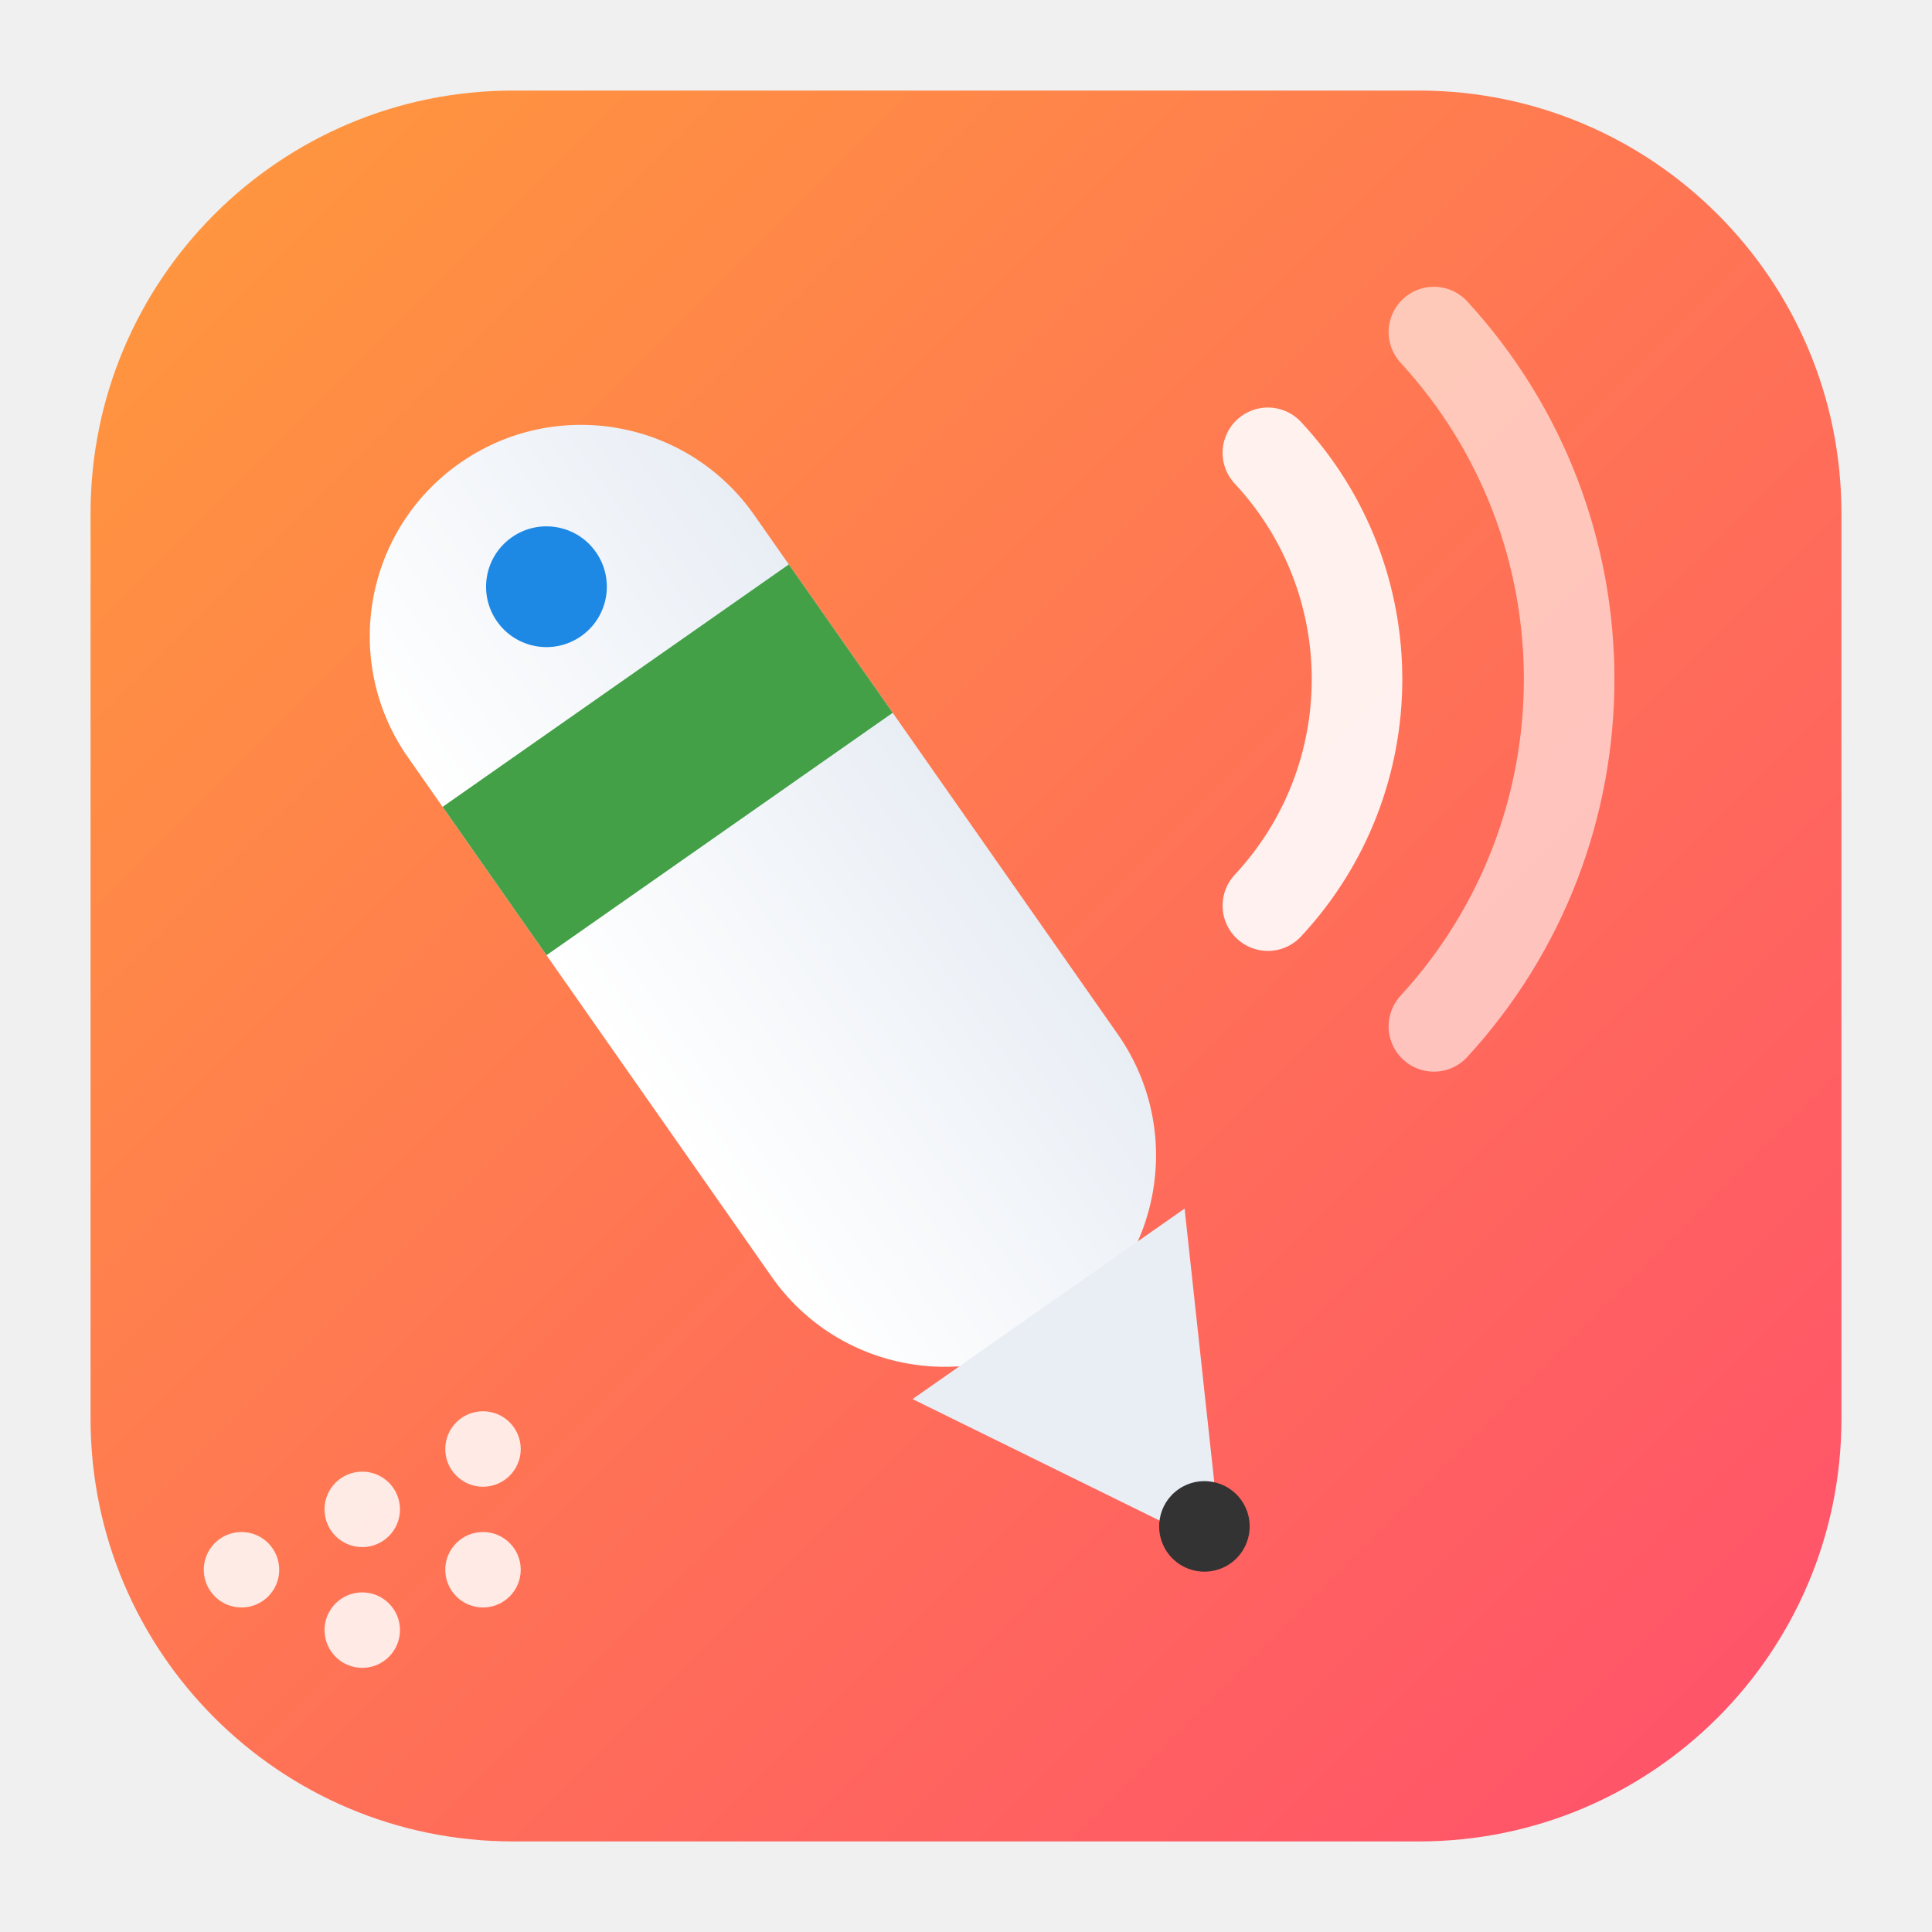
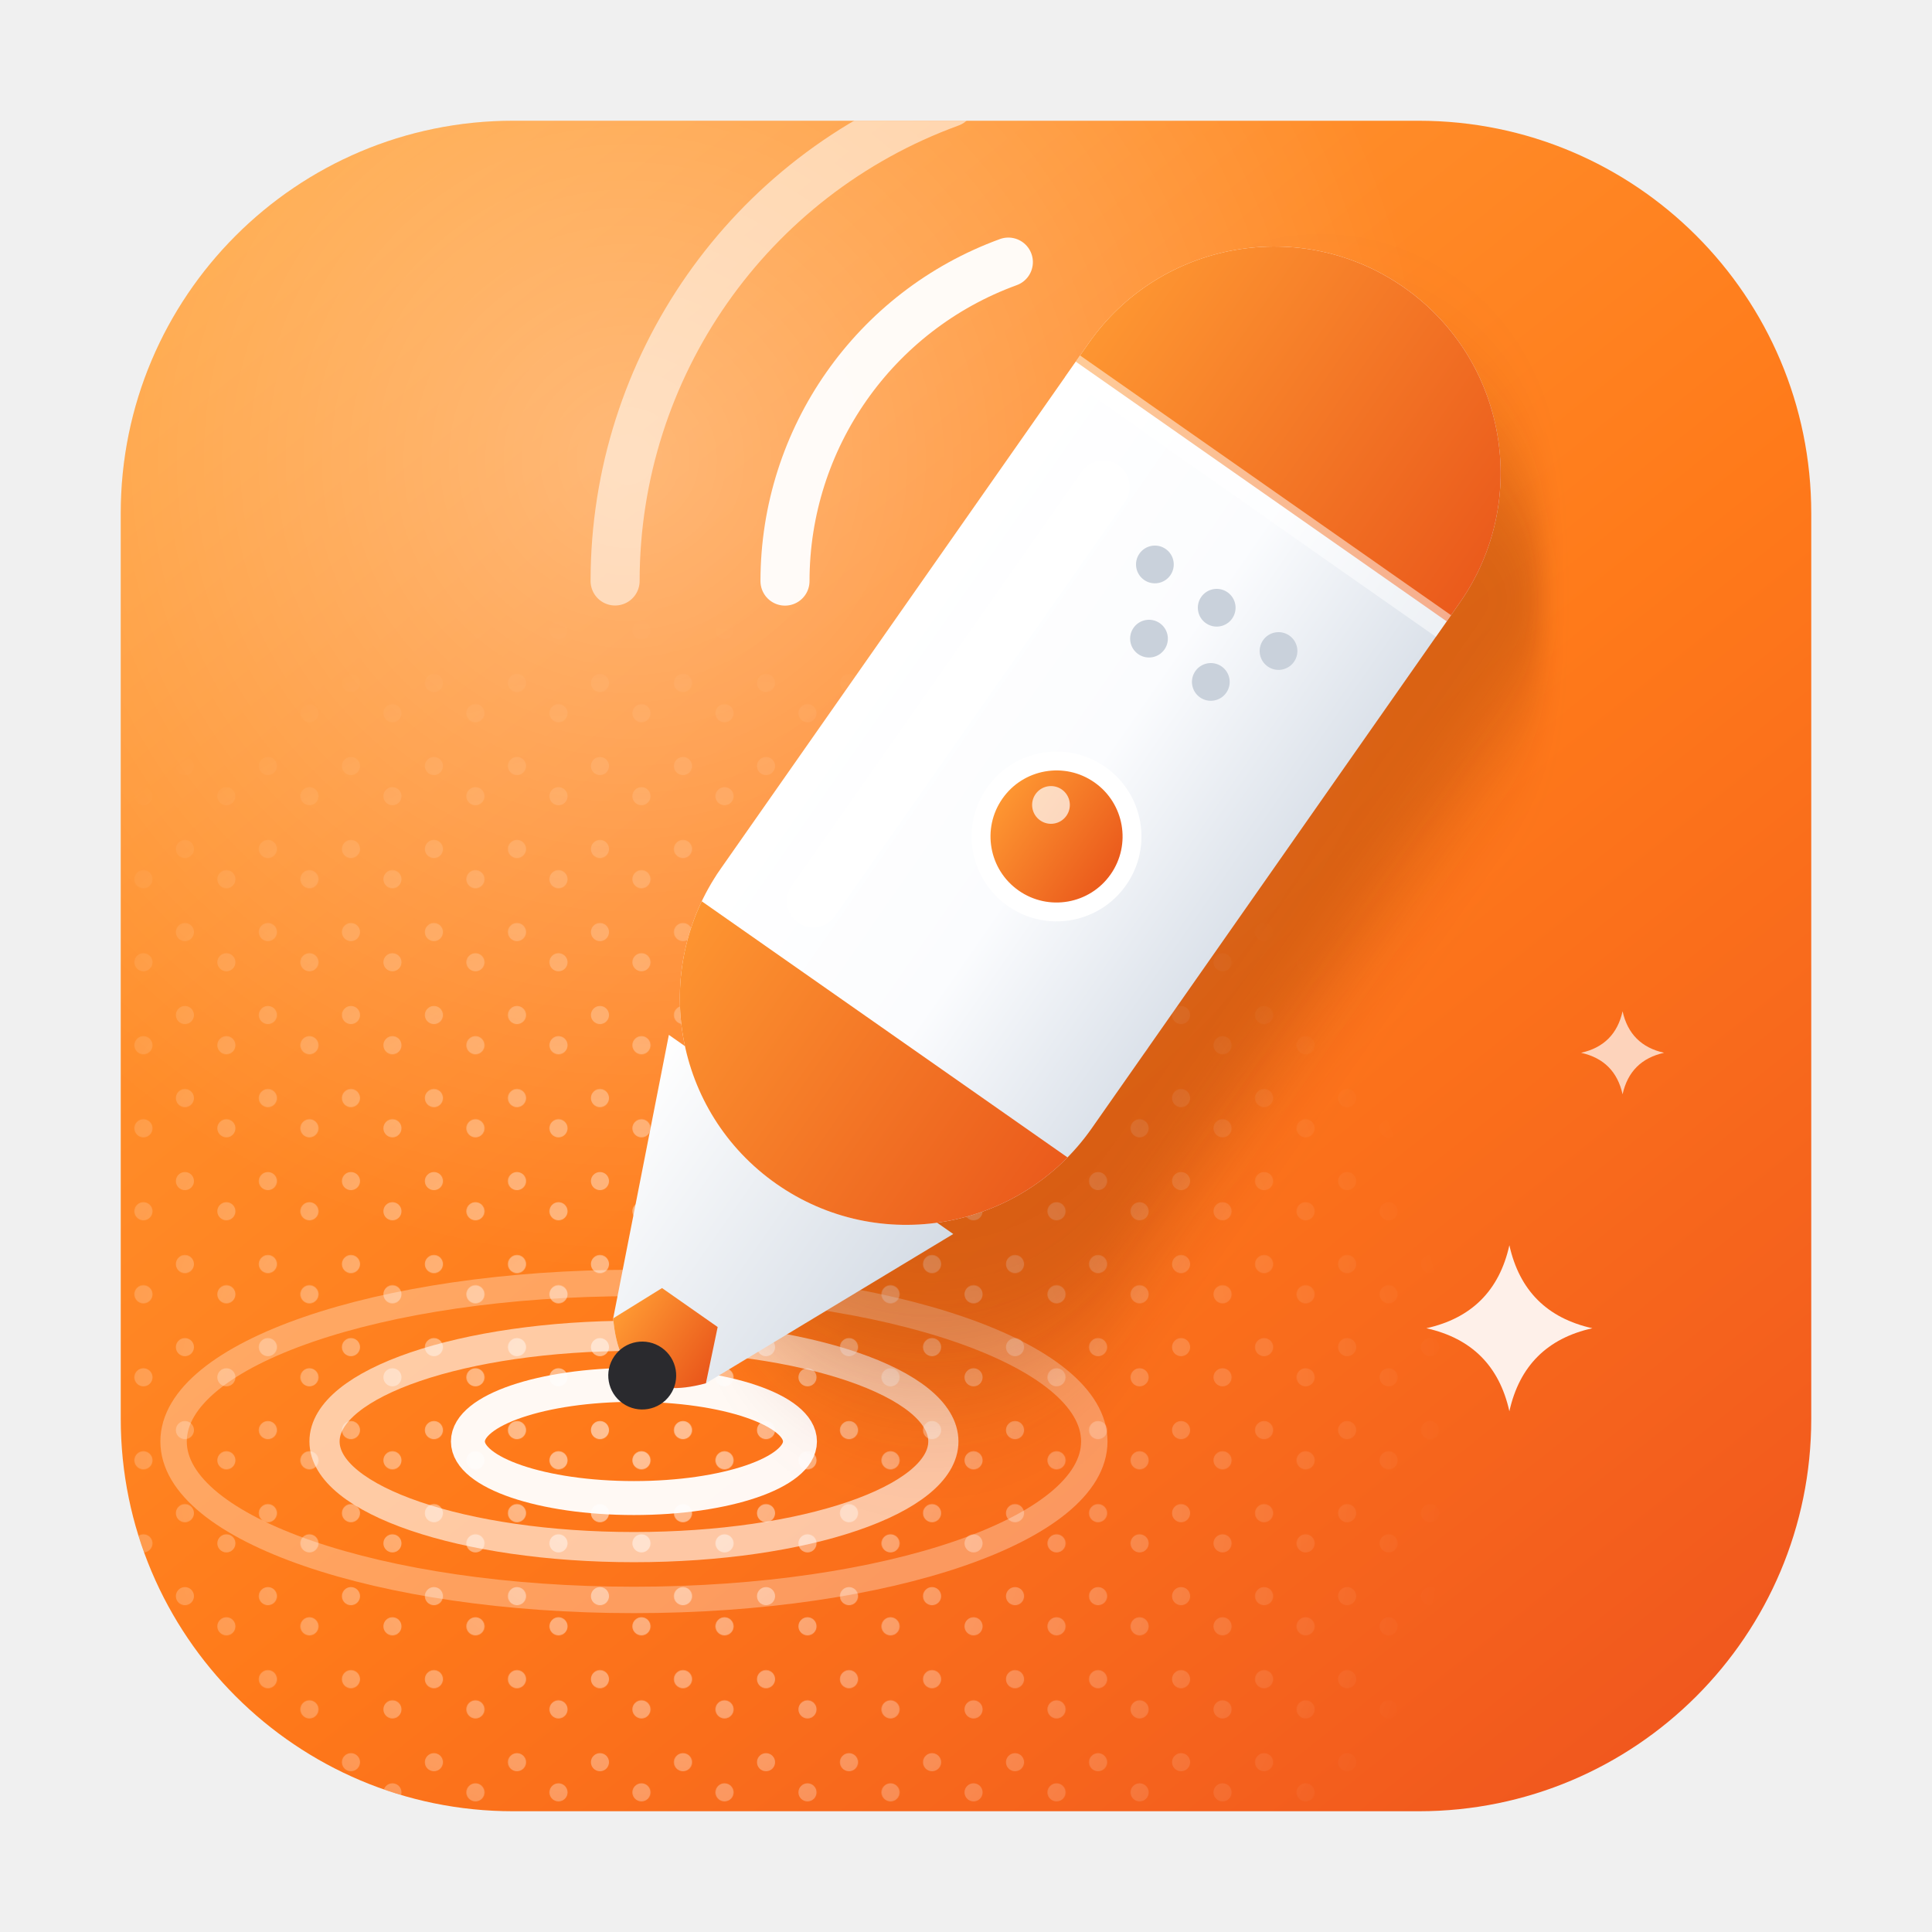
- <svg xmlns="http://www.w3.org/2000/svg" width="128" height="128" viewBox="0 0 128 128">
+ <svg xmlns="http://www.w3.org/2000/svg" width="512" height="512" viewBox="0 0 512 512">
  <defs>
-     <linearGradient id="bg" x1="0" y1="0" x2="1" y2="1">
-       <stop offset="0" stop-color="#ff9a3c" />
-       <stop offset="1" stop-color="#ff4f6d" />
+     <linearGradient id="bg" x1="0.1" y1="0" x2="0.9" y2="1">
+       <stop offset="0" stop-color="#FFA23A" />
+       <stop offset="0.55" stop-color="#FF7A1A" />
+       <stop offset="1" stop-color="#F0561E" />
    </linearGradient>
-     <linearGradient id="pen" x1="0" y1="0" x2="1" y2="0">
-       <stop offset="0" stop-color="#ffffff" />
-       <stop offset="1" stop-color="#e9eef5" />
+     <radialGradient id="glow" cx="0.3" cy="0.2" r="0.8">
+       <stop offset="0" stop-color="#FFFFFF" stop-opacity="0.35" />
+       <stop offset="0.6" stop-color="#FFFFFF" stop-opacity="0" />
+     </radialGradient>
+     <linearGradient id="body" x1="0" y1="0" x2="1" y2="0">
+       <stop offset="0" stop-color="#FFFFFF" />
+       <stop offset="0.55" stop-color="#FBFCFE" />
+       <stop offset="1" stop-color="#DCE2EA" />
    </linearGradient>
+     <linearGradient id="cap" x1="0" y1="0" x2="1" y2="0">
+       <stop offset="0" stop-color="#FF9A33" />
+       <stop offset="1" stop-color="#E9561A" />
+     </linearGradient>
+     <linearGradient id="tip" x1="0" y1="0" x2="1" y2="0">
+       <stop offset="0" stop-color="#FFFFFF" />
+       <stop offset="1" stop-color="#D5DCE5" />
+     </linearGradient>
+     <clipPath id="bodyclip">
+       <rect x="-60" y="-178" width="120" height="290" rx="60" />
+     </clipPath>
+     <clipPath id="tile">
+       <rect x="32" y="32" width="448" height="448" rx="104" />
+     </clipPath>
+     <filter id="shadow" x="-50%" y="-50%" width="200%" height="200%">
+       <feGaussianBlur stdDeviation="12" />
+     </filter>
+     <pattern id="dots" width="22" height="22" patternUnits="userSpaceOnUse">
+       <circle cx="5" cy="5" r="2.4" fill="#FFFFFF" />
+       <circle cx="16" cy="13" r="2.4" fill="#FFFFFF" />
+     </pattern>
+     <radialGradient id="dotfade" cx="0.33" cy="0.74" r="0.42">
+       <stop offset="0" stop-color="#fff" stop-opacity="0.55" />
+       <stop offset="1" stop-color="#fff" stop-opacity="0" />
+     </radialGradient>
+     <mask id="dotmask">
+       <rect width="512" height="512" fill="url(#dotfade)" />
+     </mask>
  </defs>
-   <rect x="6" y="6" width="116" height="116" rx="28" fill="url(#bg)" />
-   <path d="M84 30 a22 22 0 0 1 0 30" fill="none" stroke="#fff" stroke-width="6" stroke-linecap="round" opacity="0.9" />
-   <path d="M95 22 a34 34 0 0 1 0 46" fill="none" stroke="#fff" stroke-width="6" stroke-linecap="round" opacity="0.6" />
-   <g transform="rotate(-35 58 70)">
-     <rect x="44" y="22" width="28" height="70" rx="14" fill="url(#pen)" />
-     <rect x="44" y="40" width="28" height="12" fill="#43a047" />
-     <circle cx="58" cy="32" r="4" fill="#1e88e5" />
-     <path d="M47 90 L58 110 L69 90 Z" fill="#e9eef5" />
-     <circle cx="58" cy="108" r="3" fill="#333" />
+   <rect x="32" y="32" width="448" height="448" rx="104" fill="url(#bg)" />
+   <rect x="32" y="32" width="448" height="448" rx="104" fill="url(#glow)" />
+   <g clip-path="url(#tile)">
+     <rect width="512" height="512" fill="url(#dots)" mask="url(#dotmask)" />
+     <g fill="none" stroke="#FFFFFF" stroke-linecap="round">
+       <ellipse cx="168" cy="382" rx="44" ry="15" stroke-width="9" opacity="0.95" />
+       <ellipse cx="168" cy="382" rx="82" ry="28" stroke-width="8" opacity="0.6" />
+       <ellipse cx="168" cy="382" rx="122" ry="42" stroke-width="7" opacity="0.3" />
+     </g>
+     <g fill="none" stroke="#FFFFFF" stroke-linecap="round" transform="translate(298 154) rotate(35)">
+       <path d="M -73.7 -51.6 A 90 90 0 0 0 -73.7 51.6" stroke-width="13" opacity="0.95" />
+       <path d="M -110.6 -77.4 A 135 135 0 0 0 -110.6 77.4" stroke-width="13" opacity="0.55" />
+     </g>
+     <g fill="#FFFFFF">
+       <path d="M 400 330 Q 404 348 422 352 Q 404 356 400 374 Q 396 356 378 352 Q 396 348 400 330 Z" opacity="0.9" />
+       <path d="M 430 268 Q 432 277 441 279 Q 432 281 430 290 Q 428 281 419 279 Q 428 277 430 268 Z" opacity="0.7" />
+     </g>
  </g>
-   <g fill="#fff" opacity="0.85">
-     <circle cx="24" cy="100" r="2.5" />
-     <circle cx="32" cy="104" r="2.5" />
-     <circle cx="24" cy="108" r="2.5" />
-     <circle cx="16" cy="104" r="2.5" />
-     <circle cx="32" cy="96" r="2.5" />
+   <g transform="translate(286 236) rotate(35)" opacity="0.28" filter="url(#shadow)">
+     <rect x="-52" y="-160" width="120" height="300" rx="60" fill="#7A2300" />
+   </g>
+   <g transform="translate(270 222) rotate(35)">
+     <path d="M -46 96 L 46 96 L 15 166 Q 0 184 -15 166 Z" fill="url(#tip)" />
+     <path d="M -15 166 Q 0 184 15 166 L 9 152 L -9 152 Z" fill="url(#cap)" />
+     <circle cx="0" cy="174" r="9" fill="#2A2A2E" />
+     <rect x="-60" y="-178" width="120" height="290" rx="60" fill="url(#body)" />
+     <g clip-path="url(#bodyclip)">
+       <rect x="-70" y="-190" width="140" height="78" fill="url(#cap)" />
+       <rect x="-70" y="-114" width="140" height="7" fill="#FFFFFF" opacity="0.5" />
+       <rect x="-70" y="62" width="140" height="56" fill="url(#cap)" />
+       <rect x="-42" y="-96" width="14" height="148" rx="7" fill="#FFFFFF" opacity="0.9" />
+     </g>
+     <g fill="#C9D1DB">
+       <circle cx="-12" cy="-80" r="5" />
+       <circle cx="8" cy="-80" r="5" />
+       <circle cx="28" cy="-80" r="5" />
+       <circle cx="-2" cy="-63" r="5" />
+       <circle cx="18" cy="-63" r="5" />
+     </g>
+     <circle cx="8" cy="-6" r="20" fill="url(#cap)" />
+     <circle cx="8" cy="-6" r="20" fill="none" stroke="#FFFFFF" stroke-width="5" />
+     <circle cx="2" cy="-12" r="5" fill="#FFFFFF" opacity="0.7" />
  </g>
</svg>
